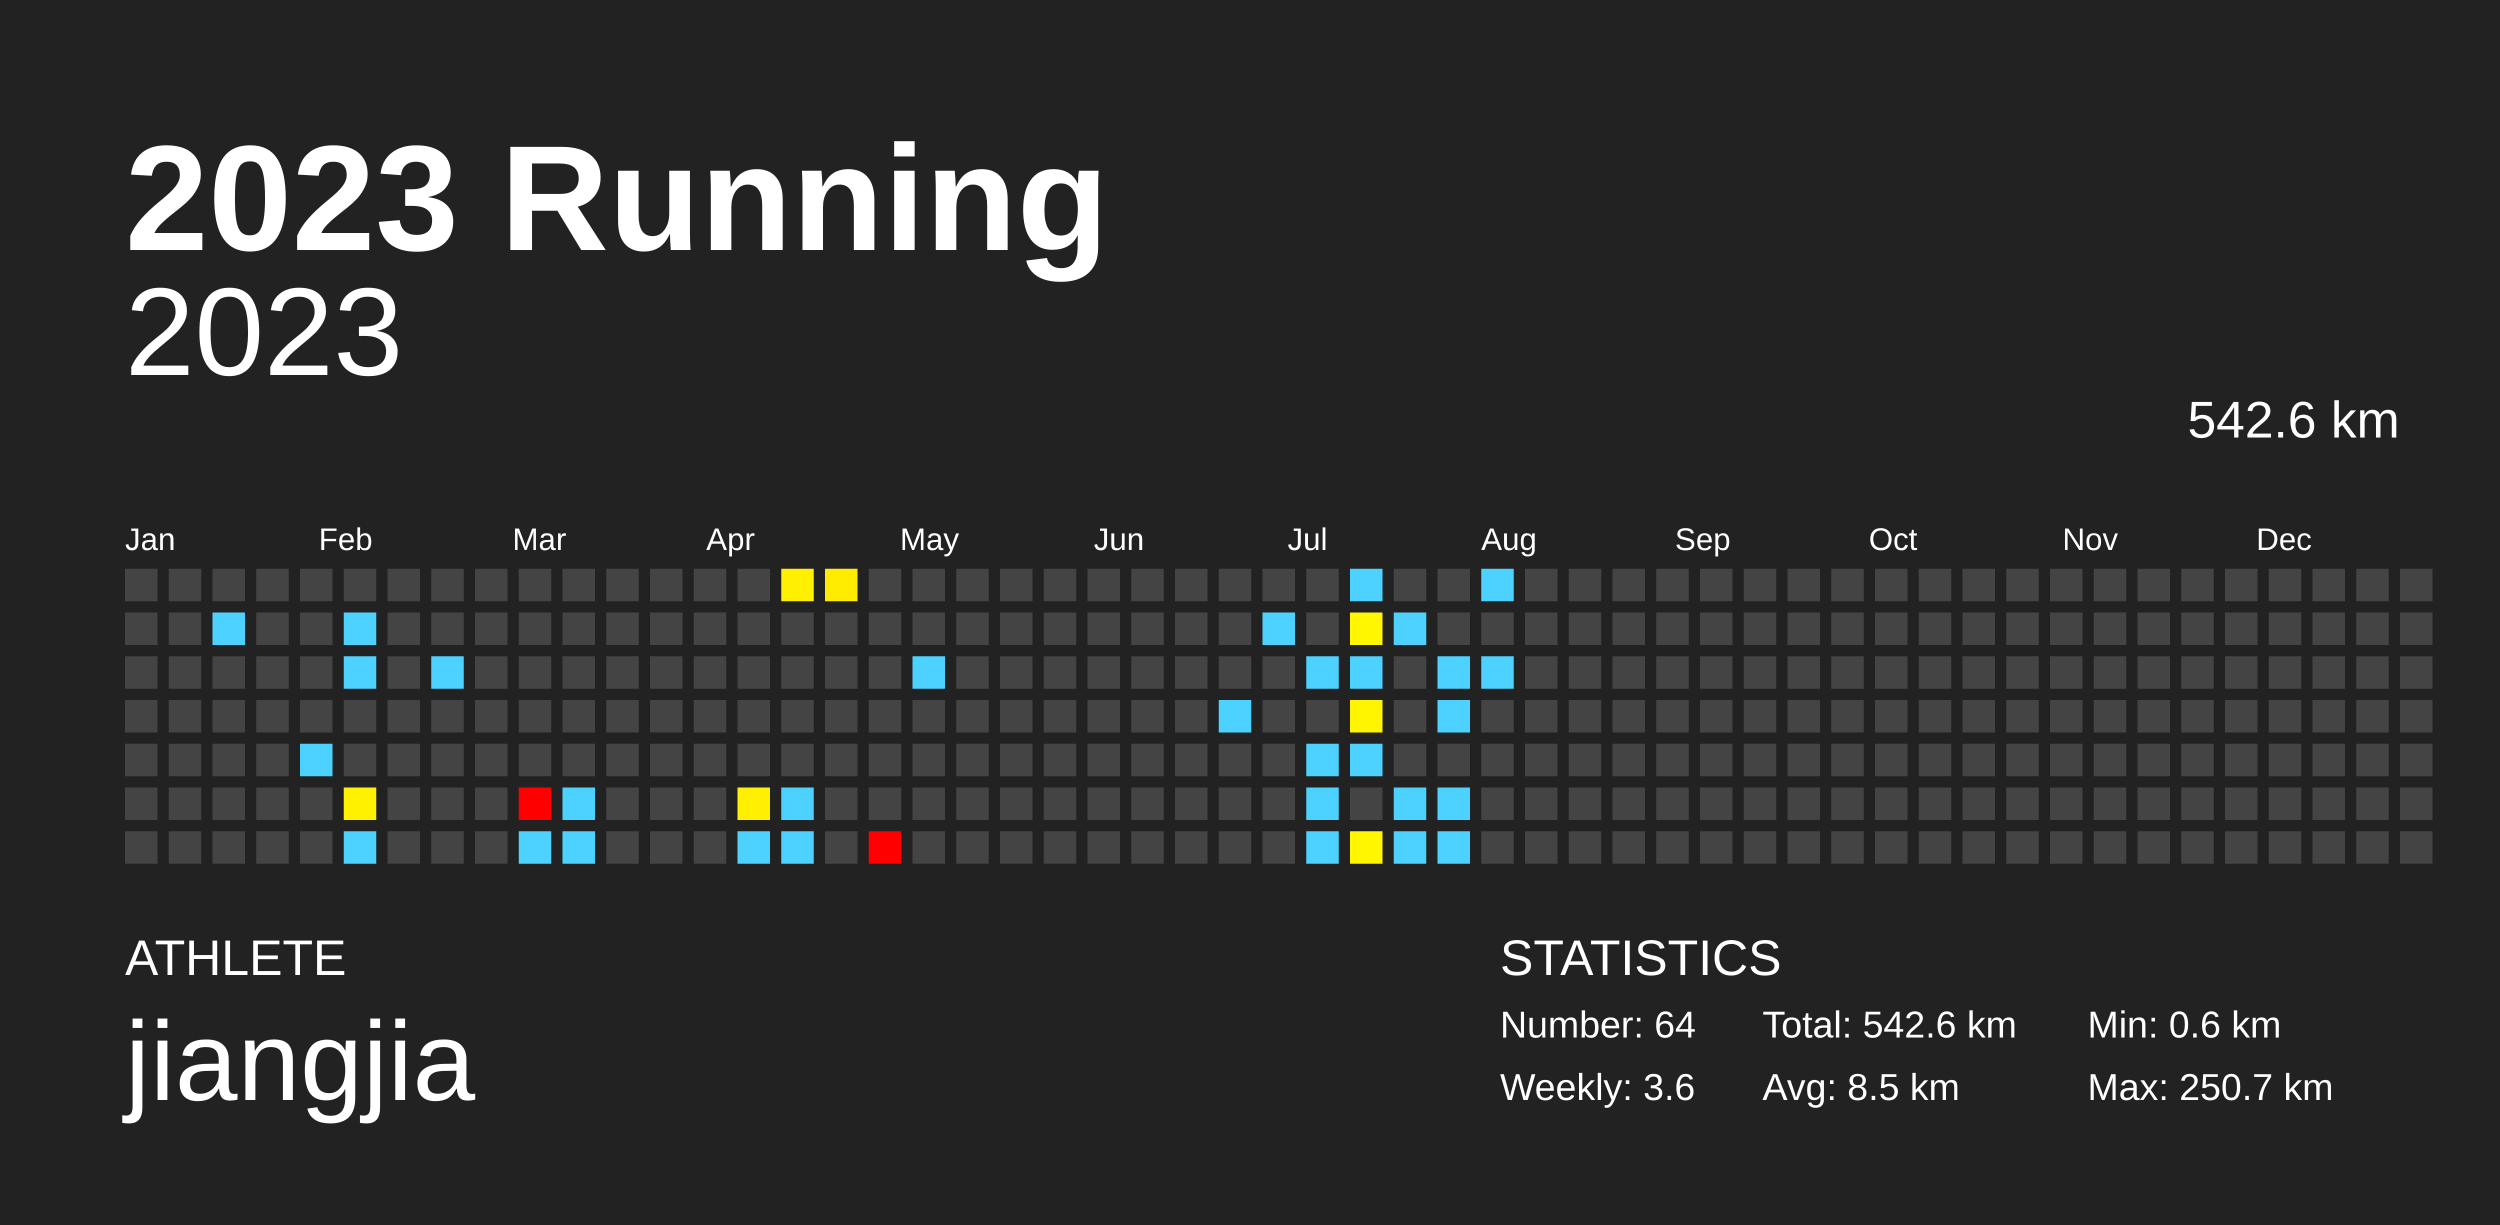
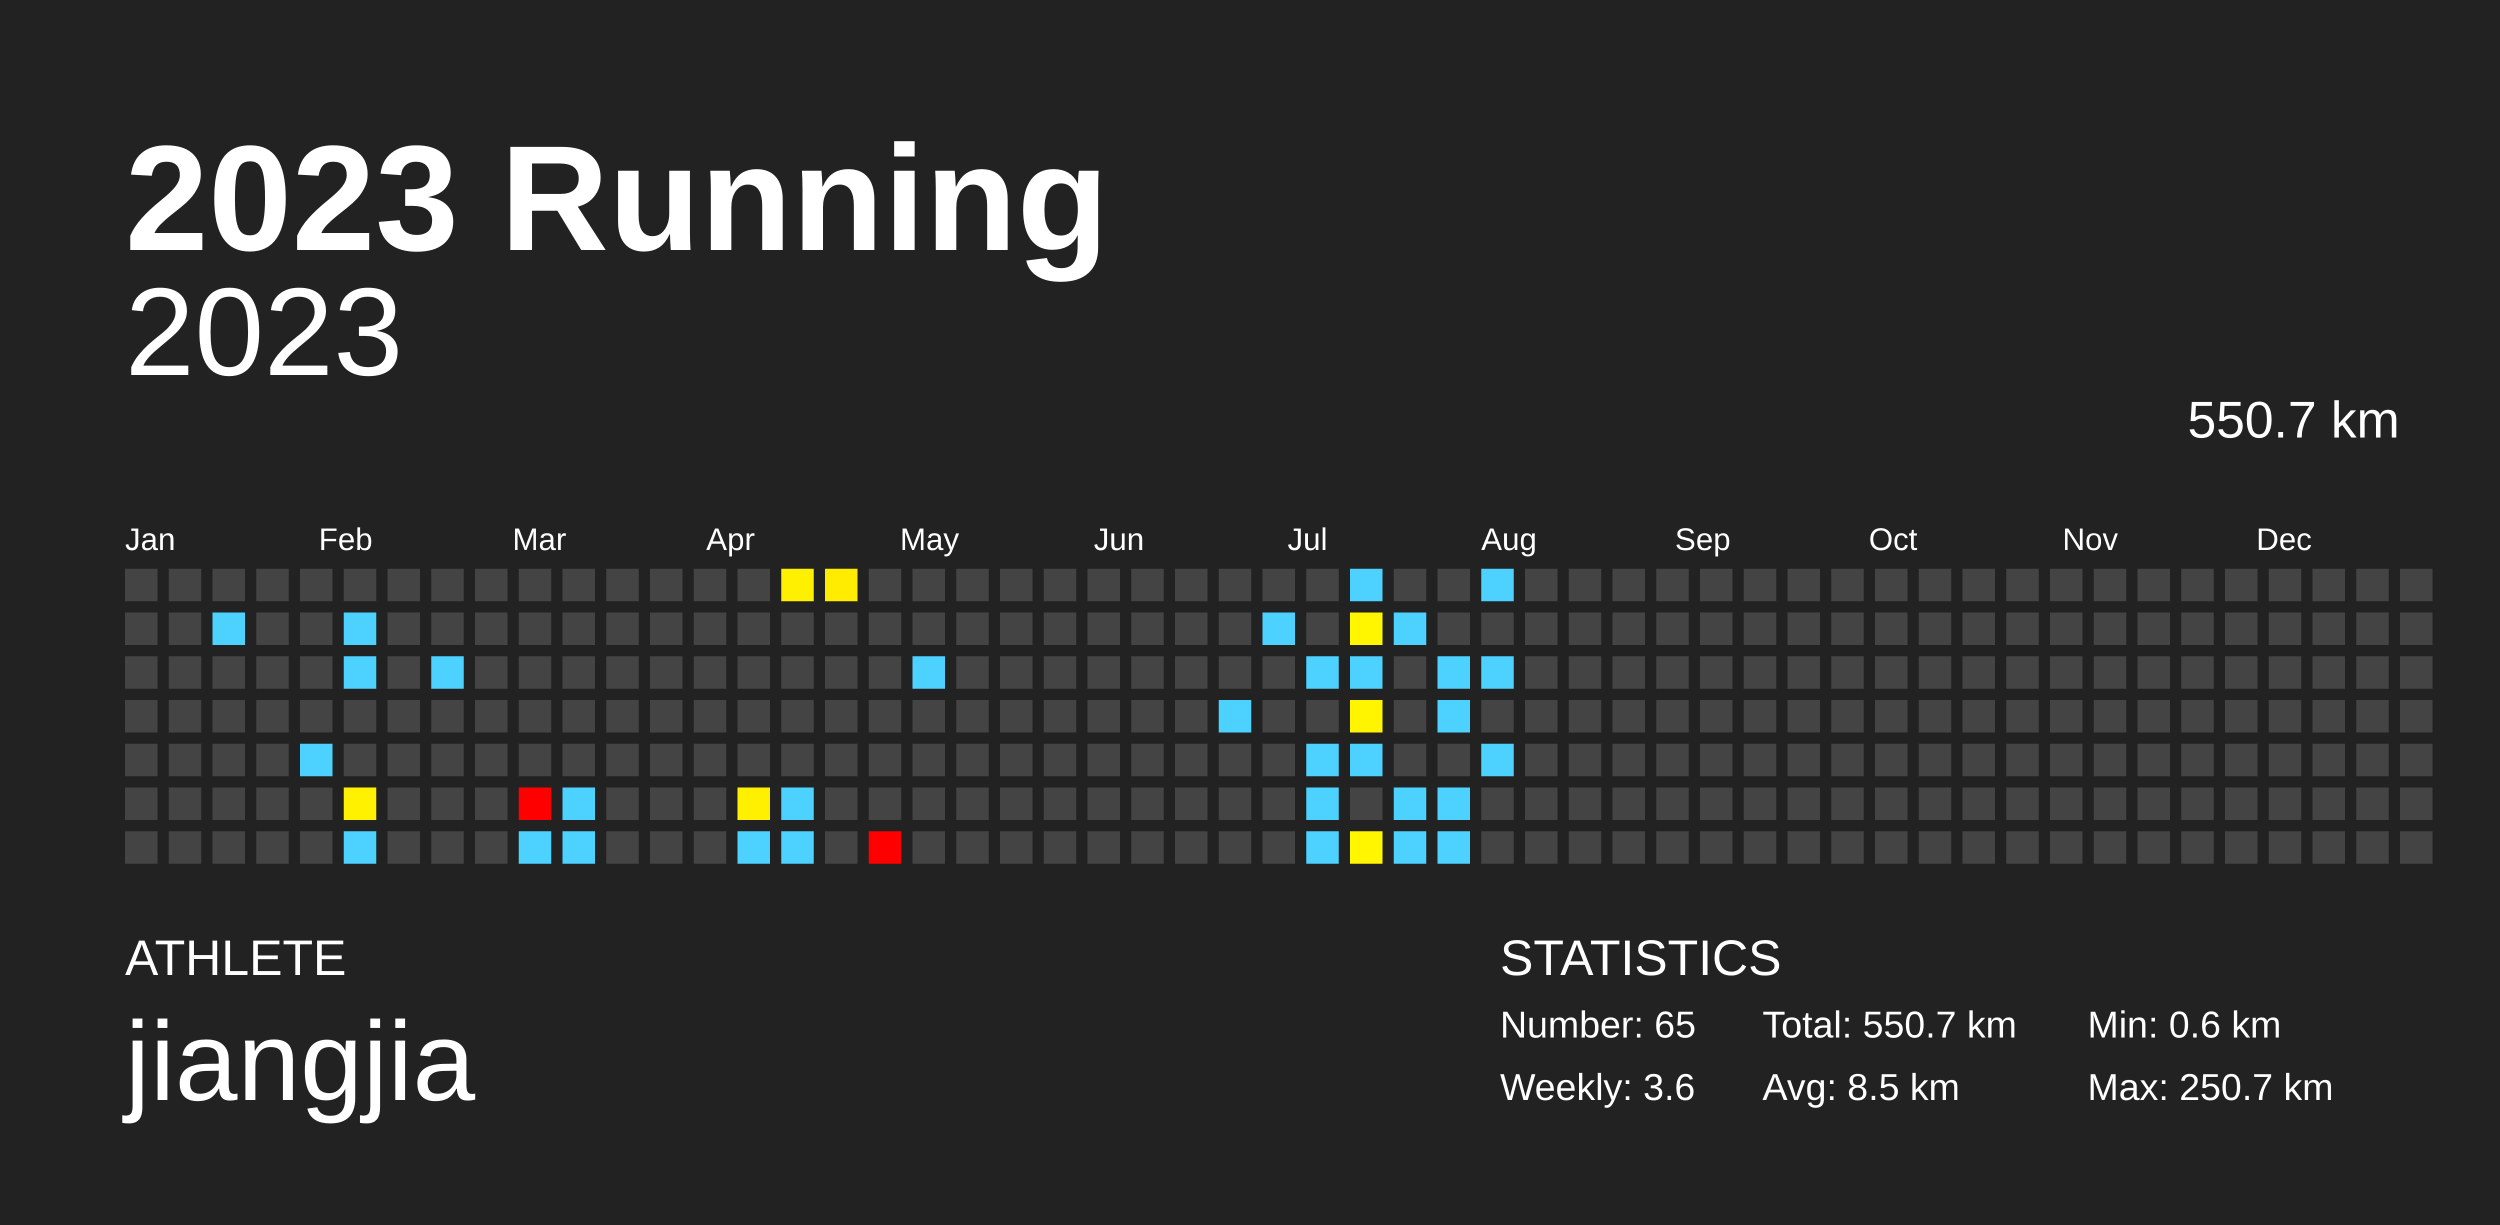
<svg xmlns="http://www.w3.org/2000/svg" baseProfile="full" height="98mm" version="1.1" viewBox="0,0,200,98" width="200mm">
  <defs />
  <rect fill="#222222" height="98" width="200" x="0" y="0" />
  <text fill="#FFFFFF" style="font-size:12px; font-family:Arial; font-weight:bold;" x="10" y="20">2023 Running</text>
  <text fill="#FFFFFF" style="font-size:4px; font-family:Arial" x="10" y="78">ATHLETE</text>
  <text fill="#FFFFFF" style="font-size:9px; font-family:Arial" x="10" y="88">jiangjia</text>
  <text fill="#FFFFFF" style="font-size:4px; font-family:Arial" x="120" y="78">STATISTICS</text>
-   <text fill="#FFFFFF" style="font-size:3px; font-family:Arial" x="120" y="83">Number: 64</text>
+   <text fill="#FFFFFF" style="font-size:3px; font-family:Arial" x="120" y="83">Number: 65</text>
  <text fill="#FFFFFF" style="font-size:3px; font-family:Arial" x="120" y="88">Weekly: 3.6</text>
-   <text fill="#FFFFFF" style="font-size:3px; font-family:Arial" x="141" y="83">Total: 542.6 km</text>
+   <text fill="#FFFFFF" style="font-size:3px; font-family:Arial" x="141" y="83">Total: 550.7 km</text>
  <text fill="#FFFFFF" style="font-size:3px; font-family:Arial" x="141" y="88">Avg: 8.5 km</text>
  <text fill="#FFFFFF" style="font-size:3px; font-family:Arial" x="167" y="83">Min: 0.6 km</text>
  <text fill="#FFFFFF" style="font-size:3px; font-family:Arial" x="167" y="88">Max: 250.7 km</text>
  <text alignment-baseline="hanging" fill="#FFFFFF" style="font-size:10.0px; font-family:Arial;" x="10" y="30">2023</text>
-   <text alignment-baseline="hanging" fill="#FFFFFF" style="font-size:4.125px; font-family:Arial;" x="175" y="35">542.6 km</text>
+   <text alignment-baseline="hanging" fill="#FFFFFF" style="font-size:4.125px; font-family:Arial;" x="175" y="35">550.7 km</text>
  <text fill="#FFFFFF" style="font-size:2.5px; font-family:Arial" x="10.0" y="44">Jan</text>
  <text fill="#FFFFFF" style="font-size:2.5px; font-family:Arial" x="25.5" y="44">Feb</text>
  <text fill="#FFFFFF" style="font-size:2.5px; font-family:Arial" x="41.0" y="44">Mar</text>
  <text fill="#FFFFFF" style="font-size:2.5px; font-family:Arial" x="56.5" y="44">Apr</text>
  <text fill="#FFFFFF" style="font-size:2.5px; font-family:Arial" x="72.0" y="44">May</text>
  <text fill="#FFFFFF" style="font-size:2.5px; font-family:Arial" x="87.5" y="44">Jun</text>
  <text fill="#FFFFFF" style="font-size:2.5px; font-family:Arial" x="103.0" y="44">Jul</text>
  <text fill="#FFFFFF" style="font-size:2.5px; font-family:Arial" x="118.5" y="44">Aug</text>
  <text fill="#FFFFFF" style="font-size:2.5px; font-family:Arial" x="134.0" y="44">Sep</text>
  <text fill="#FFFFFF" style="font-size:2.5px; font-family:Arial" x="149.5" y="44">Oct</text>
  <text fill="#FFFFFF" style="font-size:2.5px; font-family:Arial" x="165.0" y="44">Nov</text>
  <text fill="#FFFFFF" style="font-size:2.5px; font-family:Arial" x="180.5" y="44">Dec</text>
  <rect fill="#444444" height="2.6" width="2.6" x="10.0" y="45.5" />
  <rect fill="#444444" height="2.6" width="2.6" x="10.0" y="49.0" />
  <rect fill="#444444" height="2.6" width="2.6" x="10.0" y="52.5" />
  <rect fill="#444444" height="2.6" width="2.6" x="10.0" y="56.0" />
  <rect fill="#444444" height="2.6" width="2.6" x="10.0" y="59.5" />
  <rect fill="#444444" height="2.6" width="2.6" x="10.0" y="63.0" />
  <rect fill="#444444" height="2.6" width="2.6" x="10.0" y="66.5" />
  <rect fill="#444444" height="2.6" width="2.6" x="13.5" y="45.5" />
  <rect fill="#444444" height="2.6" width="2.6" x="13.5" y="49.0" />
  <rect fill="#444444" height="2.6" width="2.6" x="13.5" y="52.5" />
  <rect fill="#444444" height="2.6" width="2.6" x="13.5" y="56.0" />
  <rect fill="#444444" height="2.6" width="2.6" x="13.5" y="59.5" />
  <rect fill="#444444" height="2.6" width="2.6" x="13.5" y="63.0" />
  <rect fill="#444444" height="2.6" width="2.6" x="13.5" y="66.5" />
  <rect fill="#444444" height="2.6" width="2.6" x="17.0" y="45.5" />
  <rect fill="#4dd2ff" height="2.6" width="2.6" x="17.0" y="49.0" />
  <rect fill="#444444" height="2.6" width="2.6" x="17.0" y="52.5" />
  <rect fill="#444444" height="2.6" width="2.6" x="17.0" y="56.0" />
  <rect fill="#444444" height="2.6" width="2.6" x="17.0" y="59.5" />
  <rect fill="#444444" height="2.6" width="2.6" x="17.0" y="63.0" />
  <rect fill="#444444" height="2.6" width="2.6" x="17.0" y="66.5" />
  <rect fill="#444444" height="2.6" width="2.6" x="20.5" y="45.5" />
  <rect fill="#444444" height="2.6" width="2.6" x="20.5" y="49.0" />
  <rect fill="#444444" height="2.6" width="2.6" x="20.5" y="52.5" />
  <rect fill="#444444" height="2.6" width="2.6" x="20.5" y="56.0" />
  <rect fill="#444444" height="2.6" width="2.6" x="20.5" y="59.5" />
  <rect fill="#444444" height="2.6" width="2.6" x="20.5" y="63.0" />
  <rect fill="#444444" height="2.6" width="2.6" x="20.5" y="66.5" />
  <rect fill="#444444" height="2.6" width="2.6" x="24.0" y="45.5" />
  <rect fill="#444444" height="2.6" width="2.6" x="24.0" y="49.0" />
  <rect fill="#444444" height="2.6" width="2.6" x="24.0" y="52.5" />
  <rect fill="#444444" height="2.6" width="2.6" x="24.0" y="56.0" />
  <rect fill="#4dd2ff" height="2.6" width="2.6" x="24.0" y="59.5" />
  <rect fill="#444444" height="2.6" width="2.6" x="24.0" y="63.0" />
  <rect fill="#444444" height="2.6" width="2.6" x="24.0" y="66.5" />
  <rect fill="#444444" height="2.6" width="2.6" x="27.5" y="45.5" />
  <rect fill="#4dd2ff" height="2.6" width="2.6" x="27.5" y="49.0" />
  <rect fill="#4dd2ff" height="2.6" width="2.6" x="27.5" y="52.5" />
  <rect fill="#444444" height="2.6" width="2.6" x="27.5" y="56.0" />
  <rect fill="#444444" height="2.6" width="2.6" x="27.5" y="59.5" />
  <rect fill="#fff100" height="2.6" width="2.6" x="27.5" y="63.0" />
  <rect fill="#4dd2ff" height="2.6" width="2.6" x="27.5" y="66.5" />
  <rect fill="#444444" height="2.6" width="2.6" x="31.0" y="45.5" />
  <rect fill="#444444" height="2.6" width="2.6" x="31.0" y="49.0" />
  <rect fill="#444444" height="2.6" width="2.6" x="31.0" y="52.5" />
  <rect fill="#444444" height="2.6" width="2.6" x="31.0" y="56.0" />
  <rect fill="#444444" height="2.6" width="2.6" x="31.0" y="59.5" />
  <rect fill="#444444" height="2.6" width="2.6" x="31.0" y="63.0" />
  <rect fill="#444444" height="2.6" width="2.6" x="31.0" y="66.5" />
  <rect fill="#444444" height="2.6" width="2.6" x="34.5" y="45.5" />
  <rect fill="#444444" height="2.6" width="2.6" x="34.5" y="49.0" />
  <rect fill="#4dd2ff" height="2.6" width="2.6" x="34.5" y="52.5" />
  <rect fill="#444444" height="2.6" width="2.6" x="34.5" y="56.0" />
  <rect fill="#444444" height="2.6" width="2.6" x="34.5" y="59.5" />
  <rect fill="#444444" height="2.6" width="2.6" x="34.5" y="63.0" />
  <rect fill="#444444" height="2.6" width="2.6" x="34.5" y="66.5" />
  <rect fill="#444444" height="2.6" width="2.6" x="38.0" y="45.5" />
  <rect fill="#444444" height="2.6" width="2.6" x="38.0" y="49.0" />
  <rect fill="#444444" height="2.6" width="2.6" x="38.0" y="52.5" />
  <rect fill="#444444" height="2.6" width="2.6" x="38.0" y="56.0" />
  <rect fill="#444444" height="2.6" width="2.6" x="38.0" y="59.5" />
  <rect fill="#444444" height="2.6" width="2.6" x="38.0" y="63.0" />
  <rect fill="#444444" height="2.6" width="2.6" x="38.0" y="66.5" />
  <rect fill="#444444" height="2.6" width="2.6" x="41.5" y="45.5" />
  <rect fill="#444444" height="2.6" width="2.6" x="41.5" y="49.0" />
  <rect fill="#444444" height="2.6" width="2.6" x="41.5" y="52.5" />
  <rect fill="#444444" height="2.6" width="2.6" x="41.5" y="56.0" />
  <rect fill="#444444" height="2.6" width="2.6" x="41.5" y="59.5" />
  <rect fill="red" height="2.6" width="2.6" x="41.5" y="63.0" />
  <rect fill="#4dd2ff" height="2.6" width="2.6" x="41.5" y="66.5" />
  <rect fill="#444444" height="2.6" width="2.6" x="45.0" y="45.5" />
  <rect fill="#444444" height="2.6" width="2.6" x="45.0" y="49.0" />
  <rect fill="#444444" height="2.6" width="2.6" x="45.0" y="52.5" />
  <rect fill="#444444" height="2.6" width="2.6" x="45.0" y="56.0" />
  <rect fill="#444444" height="2.6" width="2.6" x="45.0" y="59.5" />
  <rect fill="#4dd2ff" height="2.6" width="2.6" x="45.0" y="63.0" />
  <rect fill="#4dd2ff" height="2.6" width="2.6" x="45.0" y="66.5" />
  <rect fill="#444444" height="2.6" width="2.6" x="48.5" y="45.5" />
  <rect fill="#444444" height="2.6" width="2.6" x="48.5" y="49.0" />
  <rect fill="#444444" height="2.6" width="2.6" x="48.5" y="52.5" />
  <rect fill="#444444" height="2.6" width="2.6" x="48.5" y="56.0" />
  <rect fill="#444444" height="2.6" width="2.6" x="48.5" y="59.5" />
  <rect fill="#444444" height="2.6" width="2.6" x="48.5" y="63.0" />
  <rect fill="#444444" height="2.6" width="2.6" x="48.5" y="66.5" />
  <rect fill="#444444" height="2.6" width="2.6" x="52.0" y="45.5" />
  <rect fill="#444444" height="2.6" width="2.6" x="52.0" y="49.0" />
  <rect fill="#444444" height="2.6" width="2.6" x="52.0" y="52.5" />
  <rect fill="#444444" height="2.6" width="2.6" x="52.0" y="56.0" />
  <rect fill="#444444" height="2.6" width="2.6" x="52.0" y="59.5" />
  <rect fill="#444444" height="2.6" width="2.6" x="52.0" y="63.0" />
  <rect fill="#444444" height="2.6" width="2.6" x="52.0" y="66.5" />
  <rect fill="#444444" height="2.6" width="2.6" x="55.5" y="45.5" />
  <rect fill="#444444" height="2.6" width="2.6" x="55.5" y="49.0" />
  <rect fill="#444444" height="2.6" width="2.6" x="55.5" y="52.5" />
  <rect fill="#444444" height="2.6" width="2.6" x="55.5" y="56.0" />
  <rect fill="#444444" height="2.6" width="2.6" x="55.5" y="59.5" />
  <rect fill="#444444" height="2.6" width="2.6" x="55.5" y="63.0" />
  <rect fill="#444444" height="2.6" width="2.6" x="55.5" y="66.5" />
  <rect fill="#444444" height="2.6" width="2.6" x="59.0" y="45.5" />
  <rect fill="#444444" height="2.6" width="2.6" x="59.0" y="49.0" />
  <rect fill="#444444" height="2.6" width="2.6" x="59.0" y="52.5" />
  <rect fill="#444444" height="2.6" width="2.6" x="59.0" y="56.0" />
  <rect fill="#444444" height="2.6" width="2.6" x="59.0" y="59.5" />
  <rect fill="#ffef00" height="2.6" width="2.6" x="59.0" y="63.0" />
  <rect fill="#4dd2ff" height="2.6" width="2.6" x="59.0" y="66.5" />
  <rect fill="#ffef00" height="2.6" width="2.6" x="62.5" y="45.5" />
  <rect fill="#444444" height="2.6" width="2.6" x="62.5" y="49.0" />
  <rect fill="#444444" height="2.6" width="2.6" x="62.5" y="52.5" />
  <rect fill="#444444" height="2.6" width="2.6" x="62.5" y="56.0" />
  <rect fill="#444444" height="2.6" width="2.6" x="62.5" y="59.5" />
  <rect fill="#4dd2ff" height="2.6" width="2.6" x="62.5" y="63.0" />
  <rect fill="#4dd2ff" height="2.6" width="2.6" x="62.5" y="66.5" />
  <rect fill="#ffec00" height="2.6" width="2.6" x="66.0" y="45.5" />
  <rect fill="#444444" height="2.6" width="2.6" x="66.0" y="49.0" />
  <rect fill="#444444" height="2.6" width="2.6" x="66.0" y="52.5" />
  <rect fill="#444444" height="2.6" width="2.6" x="66.0" y="56.0" />
  <rect fill="#444444" height="2.6" width="2.6" x="66.0" y="59.5" />
  <rect fill="#444444" height="2.6" width="2.6" x="66.0" y="63.0" />
  <rect fill="#444444" height="2.6" width="2.6" x="66.0" y="66.5" />
  <rect fill="#444444" height="2.6" width="2.6" x="69.5" y="45.5" />
  <rect fill="#444444" height="2.6" width="2.6" x="69.5" y="49.0" />
  <rect fill="#444444" height="2.6" width="2.6" x="69.5" y="52.5" />
  <rect fill="#444444" height="2.6" width="2.6" x="69.5" y="56.0" />
  <rect fill="#444444" height="2.6" width="2.6" x="69.5" y="59.5" />
  <rect fill="#444444" height="2.6" width="2.6" x="69.5" y="63.0" />
  <rect fill="red" height="2.6" width="2.6" x="69.5" y="66.5" />
  <rect fill="#444444" height="2.6" width="2.6" x="73.0" y="45.5" />
  <rect fill="#444444" height="2.6" width="2.6" x="73.0" y="49.0" />
  <rect fill="#4dd2ff" height="2.6" width="2.6" x="73.0" y="52.5" />
  <rect fill="#444444" height="2.6" width="2.6" x="73.0" y="56.0" />
  <rect fill="#444444" height="2.6" width="2.6" x="73.0" y="59.5" />
  <rect fill="#444444" height="2.6" width="2.6" x="73.0" y="63.0" />
  <rect fill="#444444" height="2.6" width="2.6" x="73.0" y="66.5" />
  <rect fill="#444444" height="2.6" width="2.6" x="76.5" y="45.5" />
  <rect fill="#444444" height="2.6" width="2.6" x="76.5" y="49.0" />
  <rect fill="#444444" height="2.6" width="2.6" x="76.5" y="52.5" />
  <rect fill="#444444" height="2.6" width="2.6" x="76.5" y="56.0" />
  <rect fill="#444444" height="2.6" width="2.6" x="76.5" y="59.5" />
  <rect fill="#444444" height="2.6" width="2.6" x="76.5" y="63.0" />
  <rect fill="#444444" height="2.6" width="2.6" x="76.5" y="66.5" />
  <rect fill="#444444" height="2.6" width="2.6" x="80.0" y="45.5" />
  <rect fill="#444444" height="2.6" width="2.6" x="80.0" y="49.0" />
  <rect fill="#444444" height="2.6" width="2.6" x="80.0" y="52.5" />
  <rect fill="#444444" height="2.6" width="2.6" x="80.0" y="56.0" />
  <rect fill="#444444" height="2.6" width="2.6" x="80.0" y="59.5" />
  <rect fill="#444444" height="2.6" width="2.6" x="80.0" y="63.0" />
  <rect fill="#444444" height="2.6" width="2.6" x="80.0" y="66.5" />
  <rect fill="#444444" height="2.6" width="2.6" x="83.5" y="45.5" />
  <rect fill="#444444" height="2.6" width="2.6" x="83.5" y="49.0" />
  <rect fill="#444444" height="2.6" width="2.6" x="83.5" y="52.5" />
  <rect fill="#444444" height="2.6" width="2.6" x="83.5" y="56.0" />
  <rect fill="#444444" height="2.6" width="2.6" x="83.5" y="59.5" />
  <rect fill="#444444" height="2.6" width="2.6" x="83.5" y="63.0" />
  <rect fill="#444444" height="2.6" width="2.6" x="83.5" y="66.5" />
  <rect fill="#444444" height="2.6" width="2.6" x="87.0" y="45.5" />
  <rect fill="#444444" height="2.6" width="2.6" x="87.0" y="49.0" />
  <rect fill="#444444" height="2.6" width="2.6" x="87.0" y="52.5" />
  <rect fill="#444444" height="2.6" width="2.6" x="87.0" y="56.0" />
  <rect fill="#444444" height="2.6" width="2.6" x="87.0" y="59.5" />
  <rect fill="#444444" height="2.6" width="2.6" x="87.0" y="63.0" />
  <rect fill="#444444" height="2.6" width="2.6" x="87.0" y="66.5" />
  <rect fill="#444444" height="2.6" width="2.6" x="90.5" y="45.5" />
  <rect fill="#444444" height="2.6" width="2.6" x="90.5" y="49.0" />
  <rect fill="#444444" height="2.6" width="2.6" x="90.5" y="52.5" />
  <rect fill="#444444" height="2.6" width="2.6" x="90.5" y="56.0" />
  <rect fill="#444444" height="2.6" width="2.6" x="90.5" y="59.5" />
  <rect fill="#444444" height="2.6" width="2.6" x="90.5" y="63.0" />
  <rect fill="#444444" height="2.6" width="2.6" x="90.5" y="66.5" />
  <rect fill="#444444" height="2.6" width="2.6" x="94.0" y="45.5" />
  <rect fill="#444444" height="2.6" width="2.6" x="94.0" y="49.0" />
  <rect fill="#444444" height="2.6" width="2.6" x="94.0" y="52.5" />
  <rect fill="#444444" height="2.6" width="2.6" x="94.0" y="56.0" />
  <rect fill="#444444" height="2.6" width="2.6" x="94.0" y="59.5" />
  <rect fill="#444444" height="2.6" width="2.6" x="94.0" y="63.0" />
  <rect fill="#444444" height="2.6" width="2.6" x="94.0" y="66.5" />
  <rect fill="#444444" height="2.6" width="2.6" x="97.5" y="45.5" />
  <rect fill="#444444" height="2.6" width="2.6" x="97.5" y="49.0" />
  <rect fill="#444444" height="2.6" width="2.6" x="97.5" y="52.5" />
  <rect fill="#4dd2ff" height="2.6" width="2.6" x="97.5" y="56.0" />
  <rect fill="#444444" height="2.6" width="2.6" x="97.5" y="59.5" />
  <rect fill="#444444" height="2.6" width="2.6" x="97.5" y="63.0" />
  <rect fill="#444444" height="2.6" width="2.6" x="97.5" y="66.5" />
  <rect fill="#444444" height="2.6" width="2.6" x="101.0" y="45.5" />
  <rect fill="#4dd2ff" height="2.6" width="2.6" x="101.0" y="49.0" />
  <rect fill="#444444" height="2.6" width="2.6" x="101.0" y="52.5" />
  <rect fill="#444444" height="2.6" width="2.6" x="101.0" y="56.0" />
  <rect fill="#444444" height="2.6" width="2.6" x="101.0" y="59.5" />
  <rect fill="#444444" height="2.6" width="2.6" x="101.0" y="63.0" />
  <rect fill="#444444" height="2.6" width="2.6" x="101.0" y="66.5" />
  <rect fill="#444444" height="2.6" width="2.6" x="104.5" y="45.5" />
  <rect fill="#444444" height="2.6" width="2.6" x="104.5" y="49.0" />
  <rect fill="#4dd2ff" height="2.6" width="2.6" x="104.5" y="52.5" />
  <rect fill="#444444" height="2.6" width="2.6" x="104.5" y="56.0" />
  <rect fill="#4dd2ff" height="2.6" width="2.6" x="104.5" y="59.5" />
  <rect fill="#4dd2ff" height="2.6" width="2.6" x="104.5" y="63.0" />
  <rect fill="#4dd2ff" height="2.6" width="2.6" x="104.5" y="66.5" />
  <rect fill="#4dd2ff" height="2.6" width="2.6" x="108.0" y="45.5" />
  <rect fill="#fff600" height="2.6" width="2.6" x="108.0" y="49.0" />
  <rect fill="#4dd2ff" height="2.6" width="2.6" x="108.0" y="52.5" />
  <rect fill="#fff500" height="2.6" width="2.6" x="108.0" y="56.0" />
  <rect fill="#4dd2ff" height="2.6" width="2.6" x="108.0" y="59.5" />
  <rect fill="#444444" height="2.6" width="2.6" x="108.0" y="63.0" />
  <rect fill="#fff600" height="2.6" width="2.6" x="108.0" y="66.5" />
  <rect fill="#444444" height="2.6" width="2.6" x="111.5" y="45.5" />
  <rect fill="#4dd2ff" height="2.6" width="2.6" x="111.5" y="49.0" />
  <rect fill="#444444" height="2.6" width="2.6" x="111.5" y="52.5" />
  <rect fill="#444444" height="2.6" width="2.6" x="111.5" y="56.0" />
  <rect fill="#444444" height="2.6" width="2.6" x="111.5" y="59.5" />
  <rect fill="#4dd2ff" height="2.6" width="2.6" x="111.5" y="63.0" />
  <rect fill="#4dd2ff" height="2.6" width="2.6" x="111.5" y="66.5" />
  <rect fill="#444444" height="2.6" width="2.6" x="115.0" y="45.5" />
  <rect fill="#444444" height="2.6" width="2.6" x="115.0" y="49.0" />
  <rect fill="#4dd2ff" height="2.6" width="2.6" x="115.0" y="52.5" />
  <rect fill="#4dd2ff" height="2.6" width="2.6" x="115.0" y="56.0" />
  <rect fill="#444444" height="2.6" width="2.6" x="115.0" y="59.5" />
  <rect fill="#4dd2ff" height="2.6" width="2.6" x="115.0" y="63.0" />
  <rect fill="#4dd2ff" height="2.6" width="2.6" x="115.0" y="66.5" />
  <rect fill="#4dd2ff" height="2.6" width="2.6" x="118.5" y="45.5" />
  <rect fill="#444444" height="2.6" width="2.6" x="118.5" y="49.0" />
  <rect fill="#4dd2ff" height="2.6" width="2.6" x="118.5" y="52.5" />
  <rect fill="#444444" height="2.6" width="2.6" x="118.5" y="56.0" />
-   <rect fill="#444444" height="2.6" width="2.6" x="118.5" y="59.5" />
+   <rect fill="#4dd2ff" height="2.6" width="2.6" x="118.5" y="59.5" />
  <rect fill="#444444" height="2.6" width="2.6" x="118.5" y="63.0" />
  <rect fill="#444444" height="2.6" width="2.6" x="118.5" y="66.5" />
  <rect fill="#444444" height="2.6" width="2.6" x="122.0" y="45.5" />
  <rect fill="#444444" height="2.6" width="2.6" x="122.0" y="49.0" />
  <rect fill="#444444" height="2.6" width="2.6" x="122.0" y="52.5" />
  <rect fill="#444444" height="2.6" width="2.6" x="122.0" y="56.0" />
  <rect fill="#444444" height="2.6" width="2.6" x="122.0" y="59.5" />
  <rect fill="#444444" height="2.6" width="2.6" x="122.0" y="63.0" />
  <rect fill="#444444" height="2.6" width="2.6" x="122.0" y="66.5" />
  <rect fill="#444444" height="2.6" width="2.6" x="125.5" y="45.5" />
  <rect fill="#444444" height="2.6" width="2.6" x="125.5" y="49.0" />
  <rect fill="#444444" height="2.6" width="2.6" x="125.5" y="52.5" />
  <rect fill="#444444" height="2.6" width="2.6" x="125.5" y="56.0" />
  <rect fill="#444444" height="2.6" width="2.6" x="125.5" y="59.5" />
  <rect fill="#444444" height="2.6" width="2.6" x="125.5" y="63.0" />
  <rect fill="#444444" height="2.6" width="2.6" x="125.5" y="66.5" />
  <rect fill="#444444" height="2.6" width="2.6" x="129.0" y="45.5" />
  <rect fill="#444444" height="2.6" width="2.6" x="129.0" y="49.0" />
  <rect fill="#444444" height="2.6" width="2.6" x="129.0" y="52.5" />
  <rect fill="#444444" height="2.6" width="2.6" x="129.0" y="56.0" />
  <rect fill="#444444" height="2.6" width="2.6" x="129.0" y="59.5" />
  <rect fill="#444444" height="2.6" width="2.6" x="129.0" y="63.0" />
  <rect fill="#444444" height="2.6" width="2.6" x="129.0" y="66.5" />
  <rect fill="#444444" height="2.6" width="2.6" x="132.5" y="45.5" />
  <rect fill="#444444" height="2.6" width="2.6" x="132.5" y="49.0" />
  <rect fill="#444444" height="2.6" width="2.6" x="132.5" y="52.5" />
  <rect fill="#444444" height="2.6" width="2.6" x="132.5" y="56.0" />
  <rect fill="#444444" height="2.6" width="2.6" x="132.5" y="59.5" />
  <rect fill="#444444" height="2.6" width="2.6" x="132.5" y="63.0" />
  <rect fill="#444444" height="2.6" width="2.6" x="132.5" y="66.5" />
  <rect fill="#444444" height="2.6" width="2.6" x="136.0" y="45.5" />
  <rect fill="#444444" height="2.6" width="2.6" x="136.0" y="49.0" />
  <rect fill="#444444" height="2.6" width="2.6" x="136.0" y="52.5" />
  <rect fill="#444444" height="2.6" width="2.6" x="136.0" y="56.0" />
  <rect fill="#444444" height="2.6" width="2.6" x="136.0" y="59.5" />
  <rect fill="#444444" height="2.6" width="2.6" x="136.0" y="63.0" />
  <rect fill="#444444" height="2.6" width="2.6" x="136.0" y="66.5" />
  <rect fill="#444444" height="2.6" width="2.6" x="139.5" y="45.5" />
  <rect fill="#444444" height="2.6" width="2.6" x="139.5" y="49.0" />
  <rect fill="#444444" height="2.6" width="2.6" x="139.5" y="52.5" />
  <rect fill="#444444" height="2.6" width="2.6" x="139.5" y="56.0" />
  <rect fill="#444444" height="2.6" width="2.6" x="139.5" y="59.5" />
  <rect fill="#444444" height="2.6" width="2.6" x="139.5" y="63.0" />
  <rect fill="#444444" height="2.6" width="2.6" x="139.5" y="66.5" />
  <rect fill="#444444" height="2.6" width="2.6" x="143.0" y="45.5" />
  <rect fill="#444444" height="2.6" width="2.6" x="143.0" y="49.0" />
  <rect fill="#444444" height="2.6" width="2.6" x="143.0" y="52.5" />
  <rect fill="#444444" height="2.6" width="2.6" x="143.0" y="56.0" />
  <rect fill="#444444" height="2.6" width="2.6" x="143.0" y="59.5" />
  <rect fill="#444444" height="2.6" width="2.6" x="143.0" y="63.0" />
  <rect fill="#444444" height="2.6" width="2.6" x="143.0" y="66.5" />
  <rect fill="#444444" height="2.6" width="2.6" x="146.5" y="45.5" />
  <rect fill="#444444" height="2.6" width="2.6" x="146.5" y="49.0" />
  <rect fill="#444444" height="2.6" width="2.6" x="146.5" y="52.5" />
  <rect fill="#444444" height="2.6" width="2.6" x="146.5" y="56.0" />
  <rect fill="#444444" height="2.6" width="2.6" x="146.5" y="59.5" />
  <rect fill="#444444" height="2.6" width="2.6" x="146.5" y="63.0" />
  <rect fill="#444444" height="2.6" width="2.6" x="146.5" y="66.5" />
  <rect fill="#444444" height="2.6" width="2.6" x="150.0" y="45.5" />
  <rect fill="#444444" height="2.6" width="2.6" x="150.0" y="49.0" />
  <rect fill="#444444" height="2.6" width="2.6" x="150.0" y="52.5" />
  <rect fill="#444444" height="2.6" width="2.6" x="150.0" y="56.0" />
  <rect fill="#444444" height="2.6" width="2.6" x="150.0" y="59.5" />
  <rect fill="#444444" height="2.6" width="2.6" x="150.0" y="63.0" />
  <rect fill="#444444" height="2.6" width="2.6" x="150.0" y="66.5" />
  <rect fill="#444444" height="2.6" width="2.6" x="153.5" y="45.5" />
  <rect fill="#444444" height="2.6" width="2.6" x="153.5" y="49.0" />
  <rect fill="#444444" height="2.6" width="2.6" x="153.5" y="52.5" />
  <rect fill="#444444" height="2.6" width="2.6" x="153.5" y="56.0" />
  <rect fill="#444444" height="2.6" width="2.6" x="153.5" y="59.5" />
  <rect fill="#444444" height="2.6" width="2.6" x="153.5" y="63.0" />
  <rect fill="#444444" height="2.6" width="2.6" x="153.5" y="66.5" />
  <rect fill="#444444" height="2.6" width="2.6" x="157.0" y="45.5" />
  <rect fill="#444444" height="2.6" width="2.6" x="157.0" y="49.0" />
  <rect fill="#444444" height="2.6" width="2.6" x="157.0" y="52.5" />
  <rect fill="#444444" height="2.6" width="2.6" x="157.0" y="56.0" />
  <rect fill="#444444" height="2.6" width="2.6" x="157.0" y="59.5" />
  <rect fill="#444444" height="2.6" width="2.6" x="157.0" y="63.0" />
  <rect fill="#444444" height="2.6" width="2.6" x="157.0" y="66.5" />
  <rect fill="#444444" height="2.6" width="2.6" x="160.5" y="45.5" />
  <rect fill="#444444" height="2.6" width="2.6" x="160.5" y="49.0" />
  <rect fill="#444444" height="2.6" width="2.6" x="160.5" y="52.5" />
  <rect fill="#444444" height="2.6" width="2.6" x="160.5" y="56.0" />
  <rect fill="#444444" height="2.6" width="2.6" x="160.5" y="59.5" />
  <rect fill="#444444" height="2.6" width="2.6" x="160.5" y="63.0" />
  <rect fill="#444444" height="2.6" width="2.6" x="160.5" y="66.5" />
  <rect fill="#444444" height="2.6" width="2.6" x="164.0" y="45.5" />
  <rect fill="#444444" height="2.6" width="2.6" x="164.0" y="49.0" />
  <rect fill="#444444" height="2.6" width="2.6" x="164.0" y="52.5" />
  <rect fill="#444444" height="2.6" width="2.6" x="164.0" y="56.0" />
  <rect fill="#444444" height="2.6" width="2.6" x="164.0" y="59.5" />
  <rect fill="#444444" height="2.6" width="2.6" x="164.0" y="63.0" />
  <rect fill="#444444" height="2.6" width="2.6" x="164.0" y="66.5" />
  <rect fill="#444444" height="2.6" width="2.6" x="167.5" y="45.5" />
  <rect fill="#444444" height="2.6" width="2.6" x="167.5" y="49.0" />
  <rect fill="#444444" height="2.6" width="2.6" x="167.5" y="52.5" />
  <rect fill="#444444" height="2.6" width="2.6" x="167.5" y="56.0" />
  <rect fill="#444444" height="2.6" width="2.6" x="167.5" y="59.5" />
  <rect fill="#444444" height="2.6" width="2.6" x="167.5" y="63.0" />
  <rect fill="#444444" height="2.6" width="2.6" x="167.5" y="66.5" />
  <rect fill="#444444" height="2.6" width="2.6" x="171.0" y="45.5" />
  <rect fill="#444444" height="2.6" width="2.6" x="171.0" y="49.0" />
  <rect fill="#444444" height="2.6" width="2.6" x="171.0" y="52.5" />
  <rect fill="#444444" height="2.6" width="2.6" x="171.0" y="56.0" />
  <rect fill="#444444" height="2.6" width="2.6" x="171.0" y="59.5" />
  <rect fill="#444444" height="2.6" width="2.6" x="171.0" y="63.0" />
  <rect fill="#444444" height="2.6" width="2.6" x="171.0" y="66.5" />
  <rect fill="#444444" height="2.6" width="2.6" x="174.5" y="45.5" />
  <rect fill="#444444" height="2.6" width="2.6" x="174.5" y="49.0" />
  <rect fill="#444444" height="2.6" width="2.6" x="174.5" y="52.5" />
  <rect fill="#444444" height="2.6" width="2.6" x="174.5" y="56.0" />
  <rect fill="#444444" height="2.6" width="2.6" x="174.5" y="59.5" />
  <rect fill="#444444" height="2.6" width="2.6" x="174.5" y="63.0" />
  <rect fill="#444444" height="2.6" width="2.6" x="174.5" y="66.5" />
  <rect fill="#444444" height="2.6" width="2.6" x="178.0" y="45.5" />
  <rect fill="#444444" height="2.6" width="2.6" x="178.0" y="49.0" />
  <rect fill="#444444" height="2.6" width="2.6" x="178.0" y="52.5" />
  <rect fill="#444444" height="2.6" width="2.6" x="178.0" y="56.0" />
  <rect fill="#444444" height="2.6" width="2.6" x="178.0" y="59.5" />
  <rect fill="#444444" height="2.6" width="2.6" x="178.0" y="63.0" />
  <rect fill="#444444" height="2.6" width="2.6" x="178.0" y="66.5" />
  <rect fill="#444444" height="2.6" width="2.6" x="181.5" y="45.5" />
  <rect fill="#444444" height="2.6" width="2.6" x="181.5" y="49.0" />
  <rect fill="#444444" height="2.6" width="2.6" x="181.5" y="52.5" />
  <rect fill="#444444" height="2.6" width="2.6" x="181.5" y="56.0" />
  <rect fill="#444444" height="2.6" width="2.6" x="181.5" y="59.5" />
  <rect fill="#444444" height="2.6" width="2.6" x="181.5" y="63.0" />
  <rect fill="#444444" height="2.6" width="2.6" x="181.5" y="66.5" />
  <rect fill="#444444" height="2.6" width="2.6" x="185.0" y="45.5" />
  <rect fill="#444444" height="2.6" width="2.6" x="185.0" y="49.0" />
  <rect fill="#444444" height="2.6" width="2.6" x="185.0" y="52.5" />
  <rect fill="#444444" height="2.6" width="2.6" x="185.0" y="56.0" />
  <rect fill="#444444" height="2.6" width="2.6" x="185.0" y="59.5" />
  <rect fill="#444444" height="2.6" width="2.6" x="185.0" y="63.0" />
  <rect fill="#444444" height="2.6" width="2.6" x="185.0" y="66.5" />
  <rect fill="#444444" height="2.6" width="2.6" x="188.5" y="45.5" />
  <rect fill="#444444" height="2.6" width="2.6" x="188.5" y="49.0" />
  <rect fill="#444444" height="2.6" width="2.6" x="188.5" y="52.5" />
  <rect fill="#444444" height="2.6" width="2.6" x="188.5" y="56.0" />
  <rect fill="#444444" height="2.6" width="2.6" x="188.5" y="59.5" />
  <rect fill="#444444" height="2.6" width="2.6" x="188.5" y="63.0" />
  <rect fill="#444444" height="2.6" width="2.6" x="188.5" y="66.5" />
  <rect fill="#444444" height="2.6" width="2.6" x="192.0" y="45.5" />
  <rect fill="#444444" height="2.6" width="2.6" x="192.0" y="49.0" />
  <rect fill="#444444" height="2.6" width="2.6" x="192.0" y="52.5" />
  <rect fill="#444444" height="2.6" width="2.6" x="192.0" y="56.0" />
  <rect fill="#444444" height="2.6" width="2.6" x="192.0" y="59.5" />
  <rect fill="#444444" height="2.6" width="2.6" x="192.0" y="63.0" />
  <rect fill="#444444" height="2.6" width="2.6" x="192.0" y="66.5" />
</svg>
